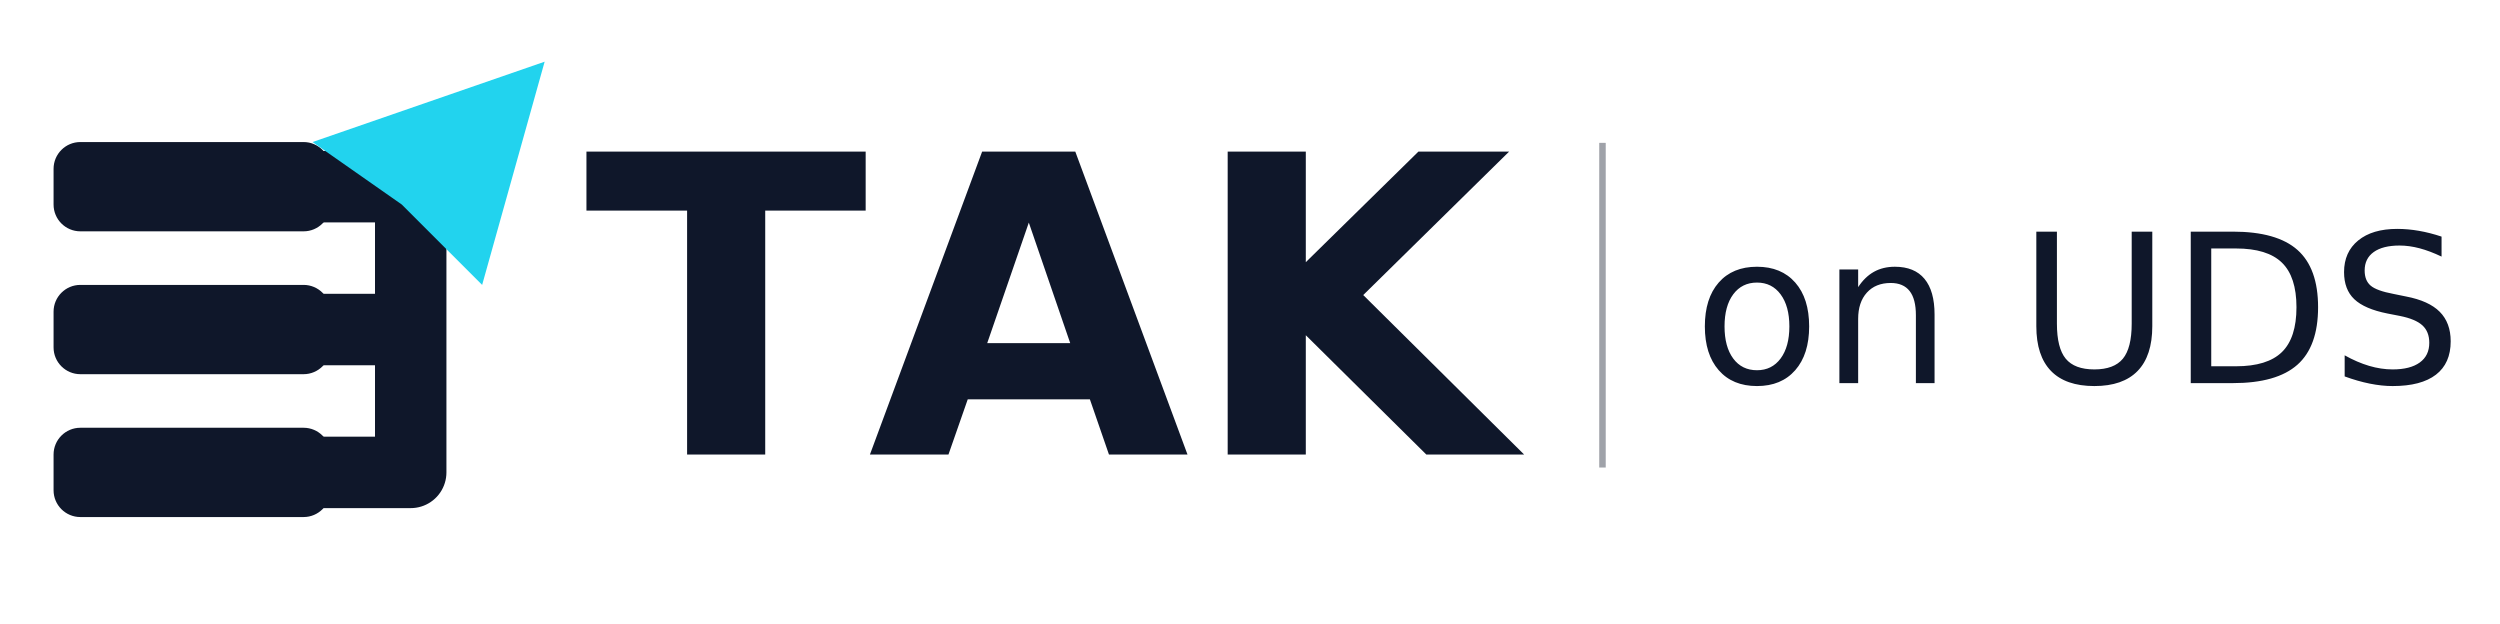
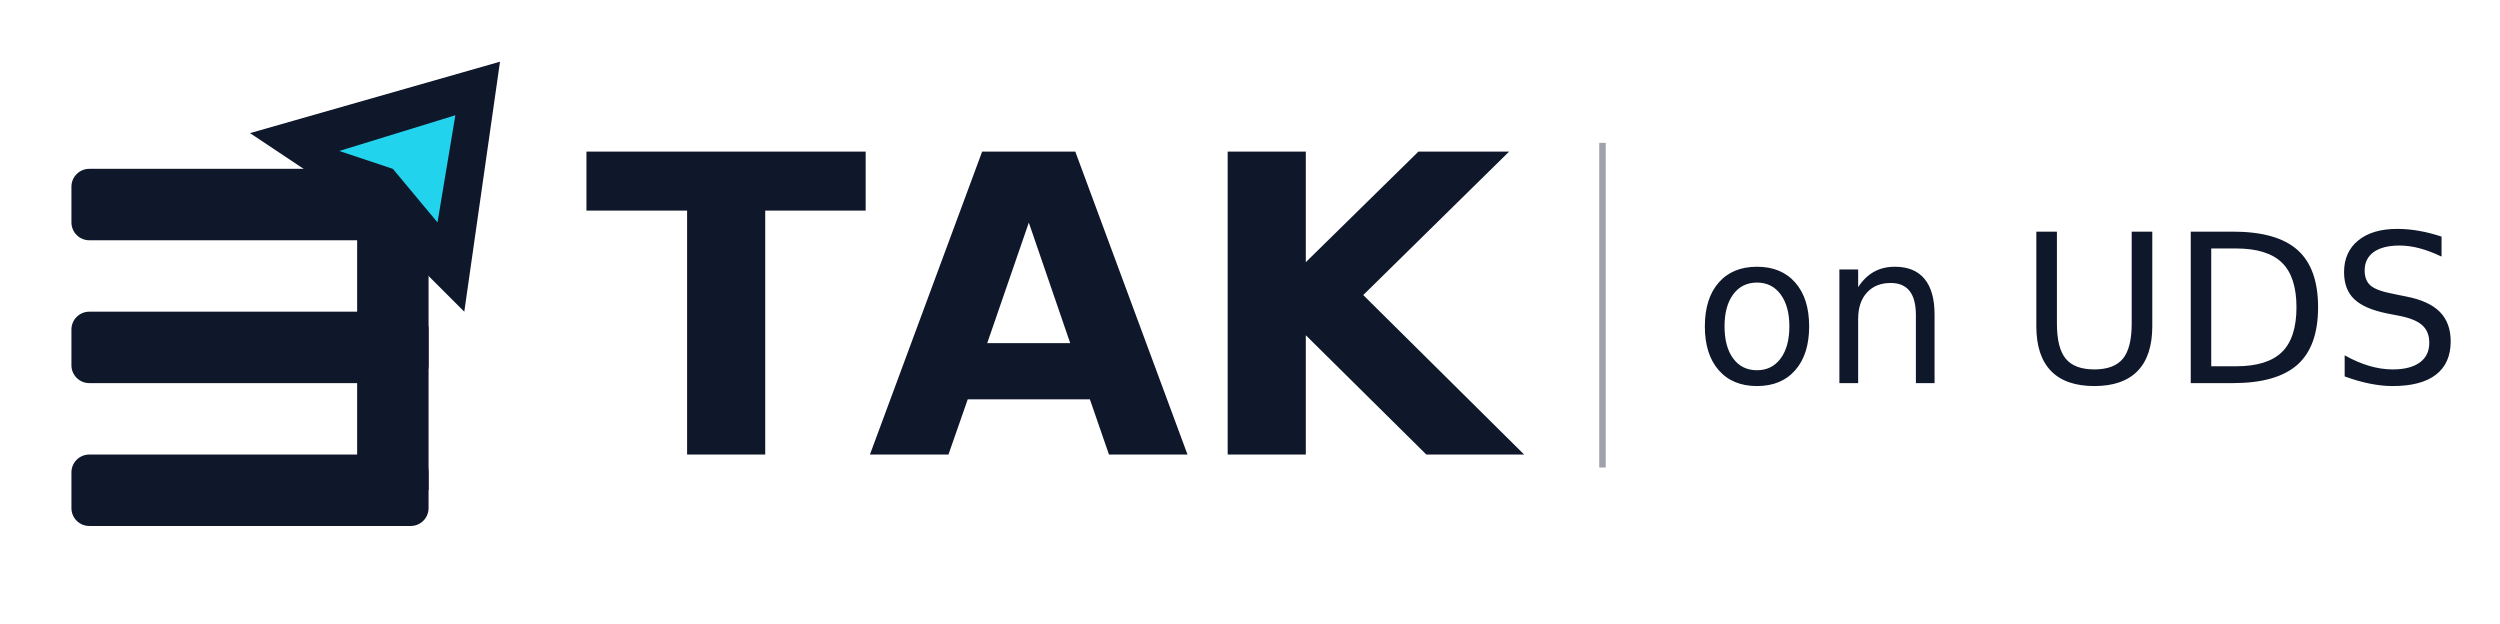
<svg xmlns="http://www.w3.org/2000/svg" width="770" height="192" viewBox="0 0 770 192" role="img">
  <g transform="translate(0 8) scale(2.75)">
    <g fill="#0F172A">
-       <rect x="6" y="13" width="31" height="10" rx="3" />
-       <rect x="6" y="29" width="31" height="10" rx="3" />
-       <rect x="6" y="45" width="31" height="10" rx="3" />
+       <rect x="8" y="16" width="40" height="8" rx="2" />
+       <rect x="8" y="32" width="40" height="8" rx="2" />
+       <rect x="8" y="48" width="40" height="8" rx="2" />
+       <path d="M40 20H48V52H40Z" />
+       <path d="M56 4 52 32 40 20 28 12Z" />
    </g>
-     <path d="M34 18H46V50H34M34 34H46" fill="none" stroke="#0F172A" stroke-width="8" stroke-linejoin="round" />
-     <path fill="#22D3EE" d="m61 4-7 25-9-9-10-7Z" />
+     <path fill="#22D3EE" d="m51 10-2 12-5-6-6-2Z" />
  </g>
  <g id="tak" fill="#0F172A" transform="translate(180 140) scale(0.0625 -0.0625)">
    <path d="M10 1493H1386V1202H891V0H506V1202H10ZM2491 272H1889L1794 0H1407L1960 1493H2419L2972 0H2585ZM1985 549H2394L2190 1143ZM3170 1493H3555V948L4110 1493H4557L3838 786L4631 0H4149L3555 588V0H3170Z" />
  </g>
  <path d="M493.562 44v100" stroke="#0F172A" stroke-opacity=".4" stroke-width="2" />
  <g id="platform" fill="#0F172A" transform="translate(521.5625 118) scale(0.03125 -0.03125)">
    <path d="M627 991Q479 991 393.0 875.5Q307 760 307 559Q307 358 392.5 242.5Q478 127 627 127Q774 127 860.0 243.0Q946 359 946 559Q946 758 860.0 874.5Q774 991 627 991ZM627 1147Q867 1147 1004.0 991.0Q1141 835 1141 559Q1141 284 1004.0 127.5Q867 -29 627 -29Q386 -29 249.5 127.5Q113 284 113 559Q113 835 249.5 991.0Q386 1147 627 1147ZM2377 676V0H2193V670Q2193 829 2131.0 908.0Q2069 987 1945 987Q1796 987 1710.0 892.0Q1624 797 1624 633V0H1439V1120H1624V946Q1690 1047 1779.5 1097.0Q1869 1147 1986 1147Q2179 1147 2278.0 1027.5Q2377 908 2377 676ZM3380 1493H3583V586Q3583 346 3670.0 240.5Q3757 135 3952 135Q4146 135 4233.0 240.5Q4320 346 4320 586V1493H4523V561Q4523 269 4378.5 120.0Q4234 -29 3952 -29Q3669 -29 3524.5 120.0Q3380 269 3380 561ZM5104 1327V166H5348Q5657 166 5800.5 306.0Q5944 446 5944 748Q5944 1048 5800.5 1187.5Q5657 1327 5348 1327ZM4902 1493H5317Q5751 1493 5954.0 1312.5Q6157 1132 6157 748Q6157 362 5953.0 181.0Q5749 0 5317 0H4902ZM7374 1444V1247Q7259 1302 7157.0 1329.0Q7055 1356 6960 1356Q6795 1356 6705.5 1292.0Q6616 1228 6616 1110Q6616 1011 6675.5 960.5Q6735 910 6901 879L7023 854Q7249 811 7356.5 702.5Q7464 594 7464 412Q7464 195 7318.5 83.0Q7173 -29 6892 -29Q6786 -29 6666.5 -5.0Q6547 19 6419 66V274Q6542 205 6660.0 170.0Q6778 135 6892 135Q7065 135 7159.0 203.0Q7253 271 7253 397Q7253 507 7185.5 569.0Q7118 631 6964 662L6841 686Q6615 731 6514.0 827.0Q6413 923 6413 1094Q6413 1292 6552.5 1406.0Q6692 1520 6937 1520Q7042 1520 7151.0 1501.0Q7260 1482 7374 1444Z" />
  </g>
</svg>
